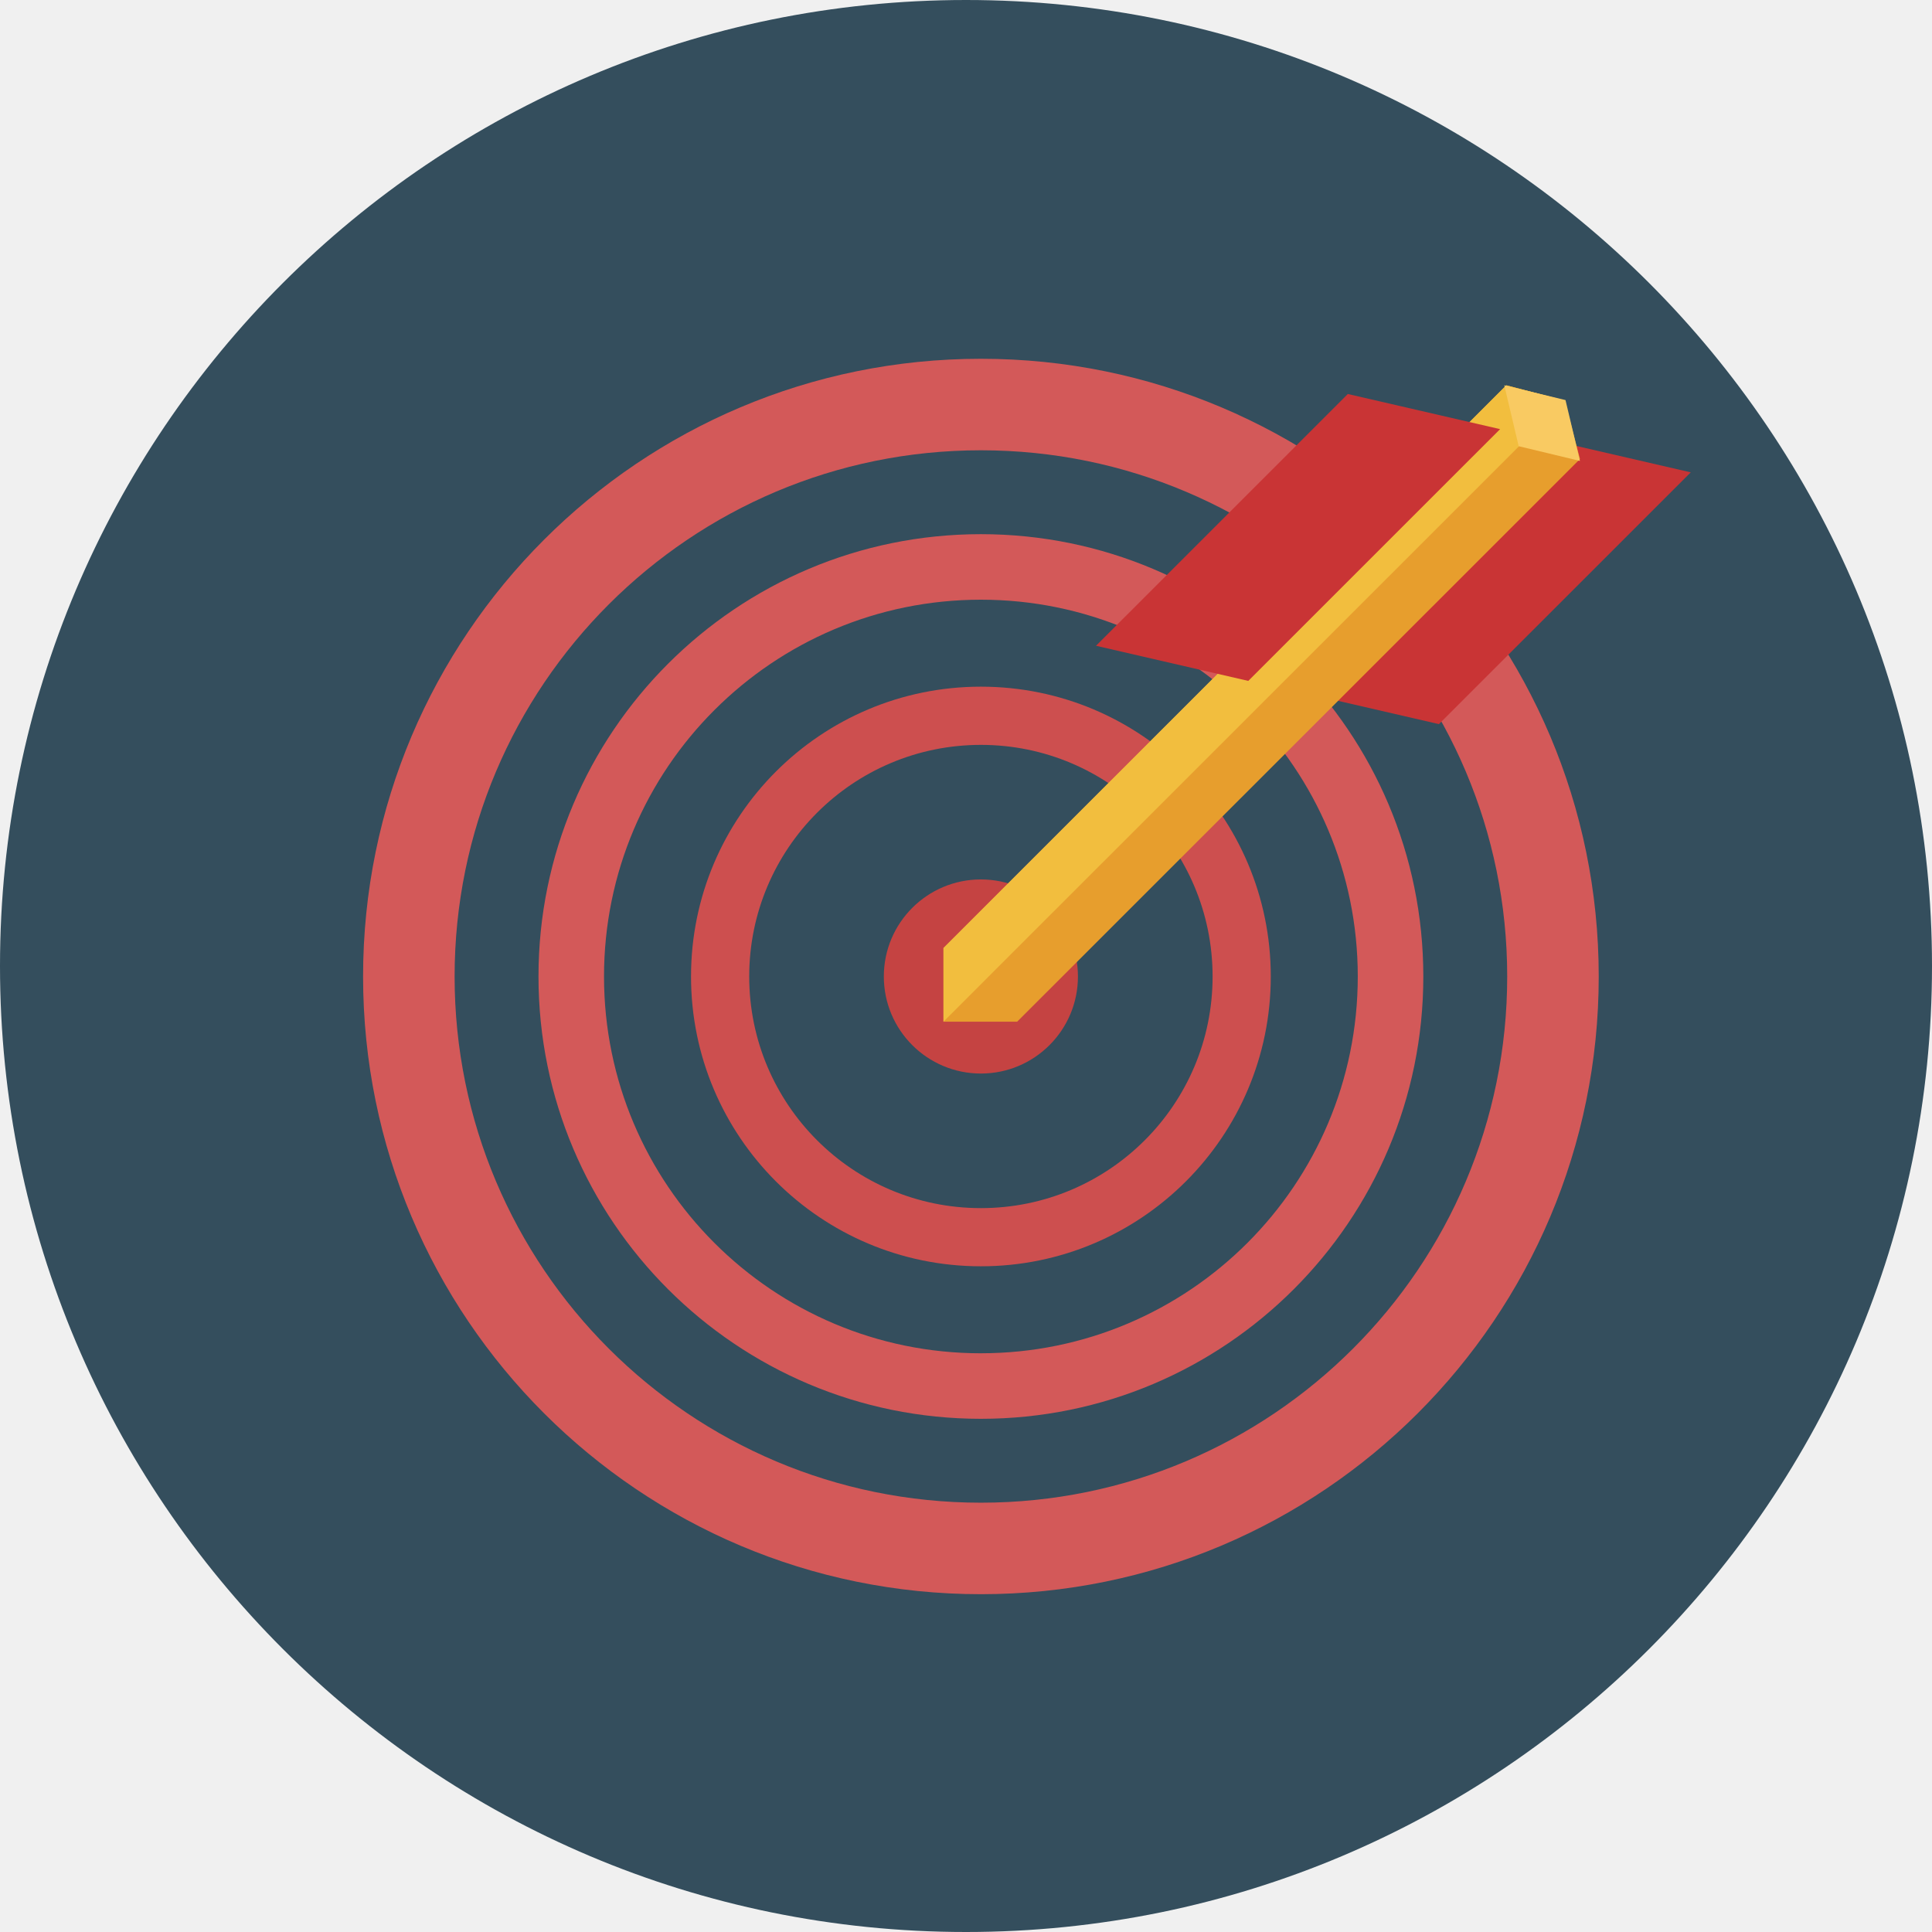
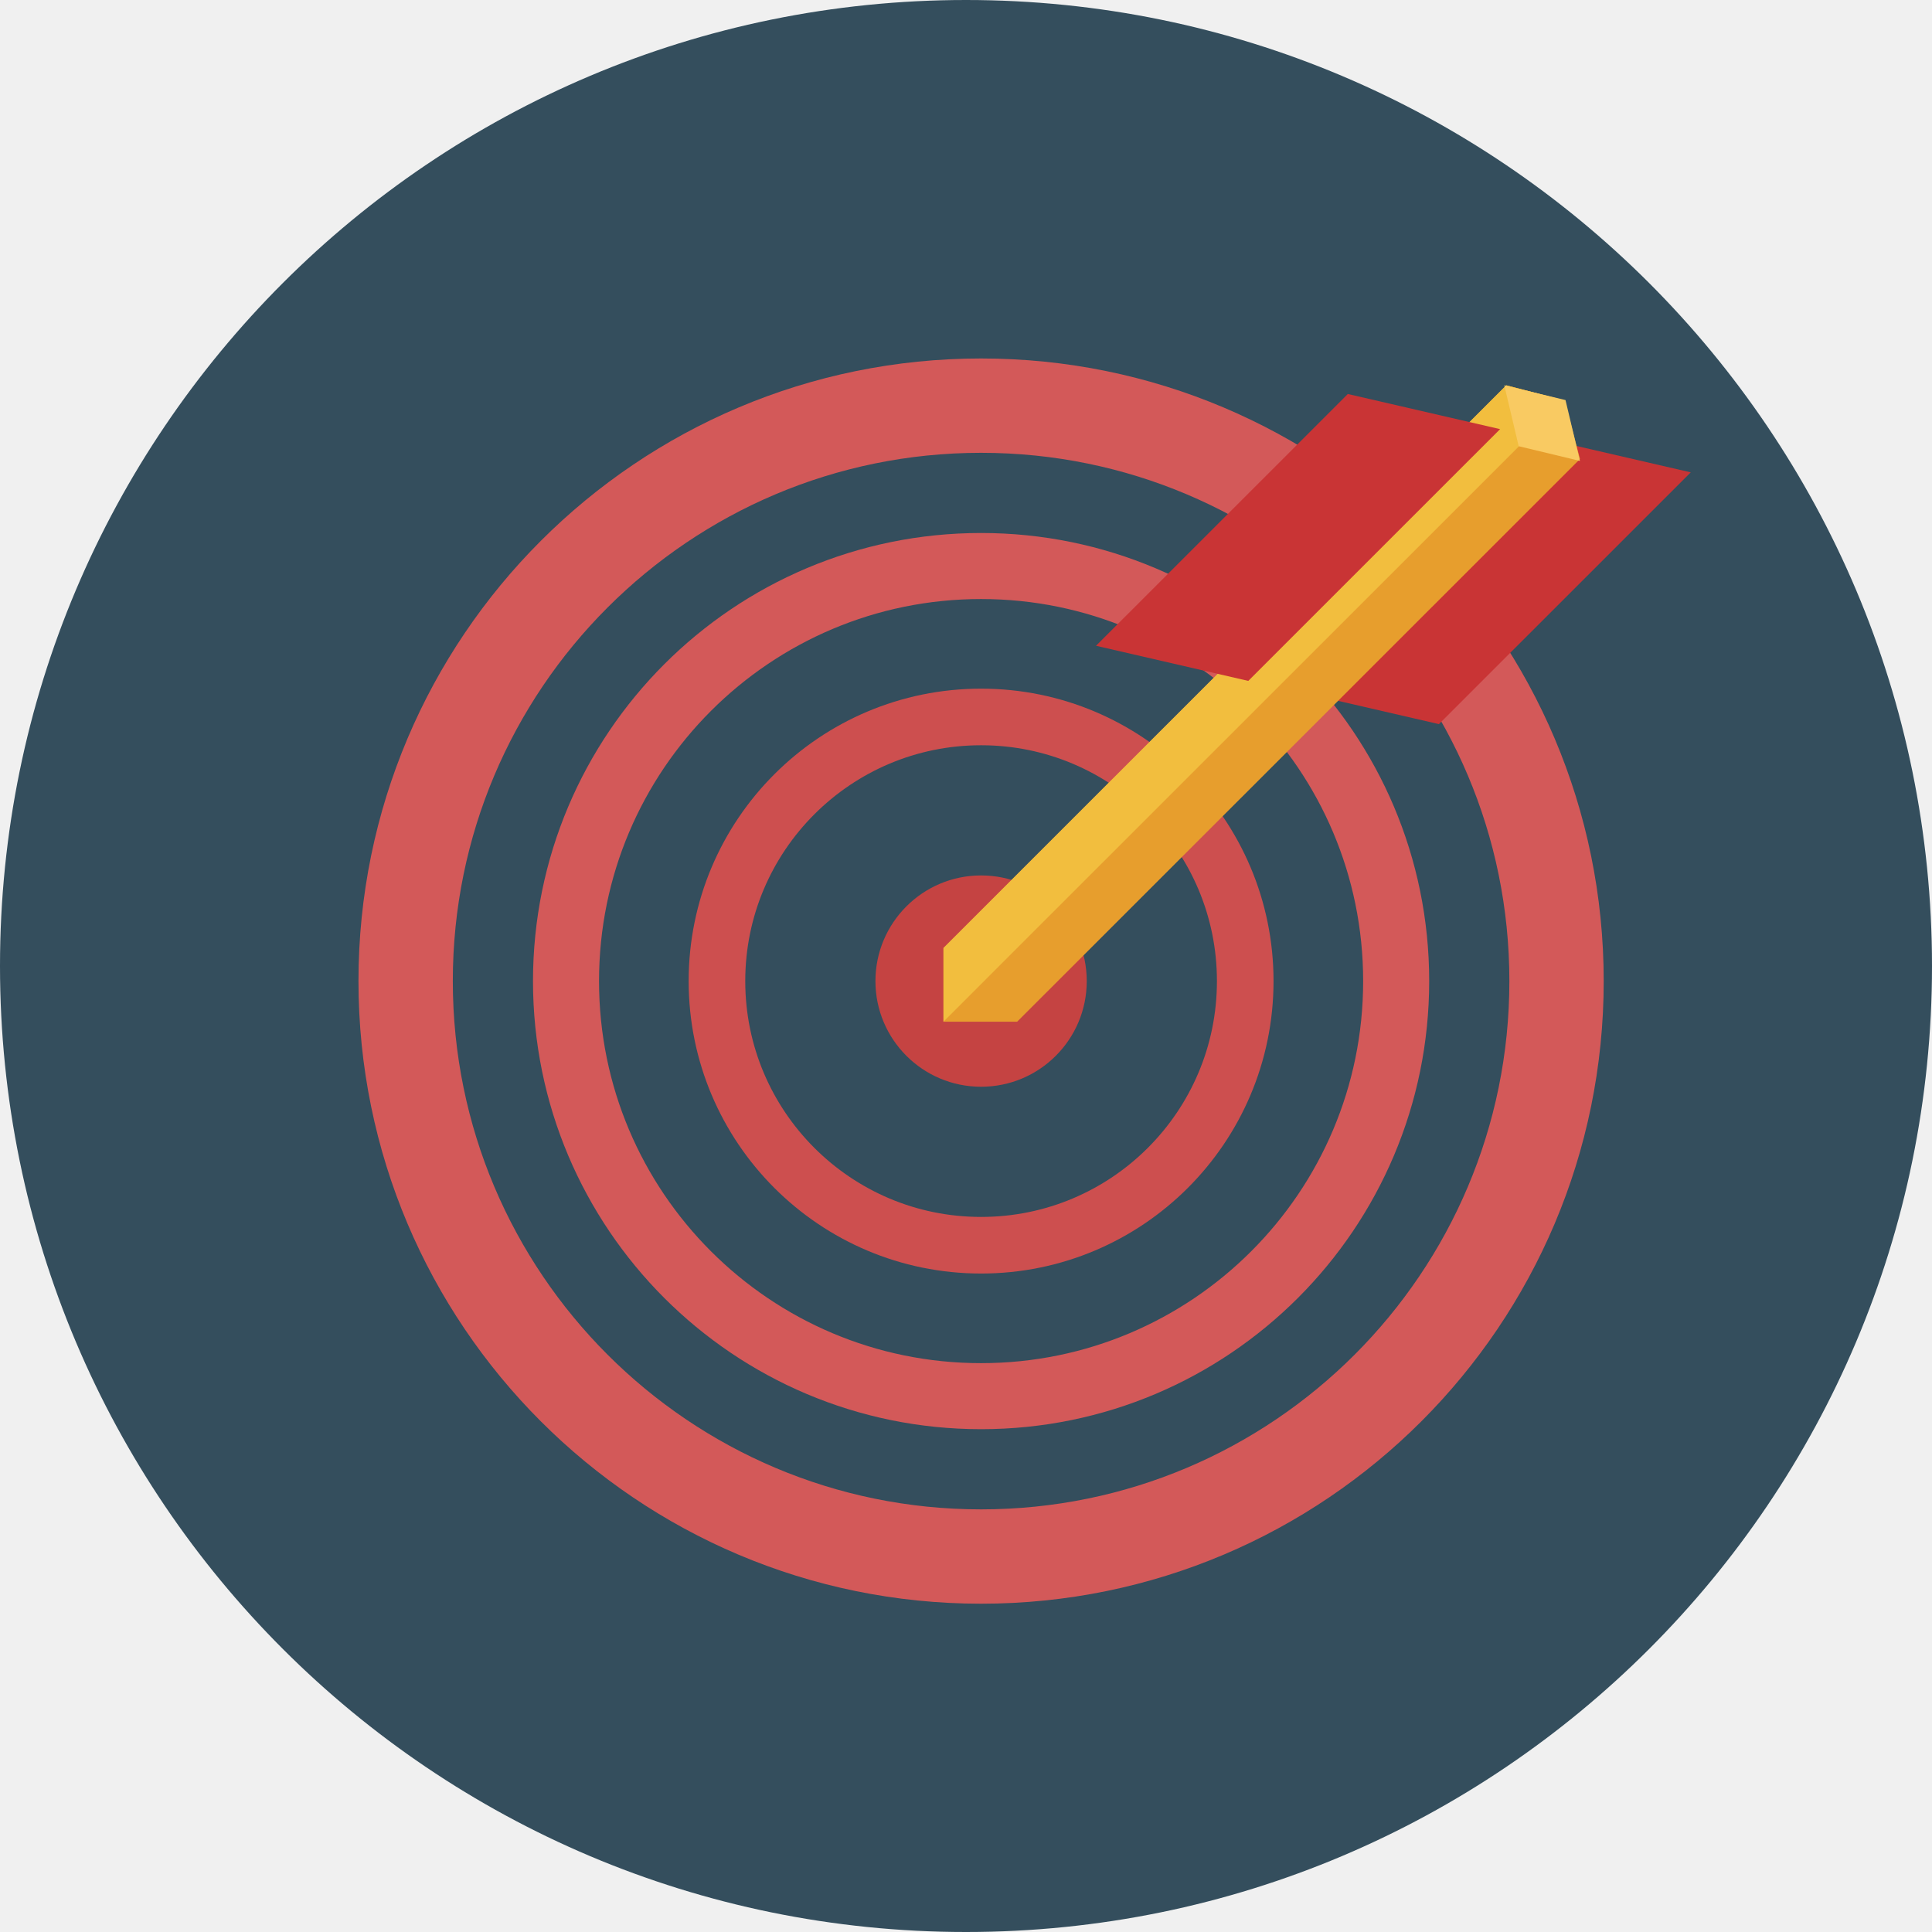
<svg xmlns="http://www.w3.org/2000/svg" width="1024" height="1024" viewBox="0 0 1024 1024">
  <circle id="background" fill="#344e5d" cx="512" cy="512" r="512" />
-   <g id="ring">
-     <path fill="#d35959" d="M519.9 190.16c-180.85 0-327.46 146.59-327.46 327.4 0 180.81 146.6 327.4 327.46 327.4 180.85 0 327.46-146.59 327.46-327.4 0-180.81-146.62-327.4-327.46-327.4zm0 606.3c-154.07 0-278.95-124.87-278.95-278.9 0-154.03 124.88-278.9 278.95-278.9 154.06 0 278.95 124.87 278.95 278.9 0 154.03-124.89 278.9-278.95 278.9zm0 0" />
-     <path fill="#d35959" d="M519.9 283.12c-129.5 0-234.49 104.97-234.49 234.44S390.39 752 519.9 752s234.49-104.97 234.49-234.44-104.98-234.44-234.5-234.44zm0 434.15c-110.32 0-199.76-89.41-199.76-199.7 0-110.3 89.45-199.72 199.76-199.72 110.31 0 199.75 89.41 199.75 199.71 0 110.3-89.43 199.7-199.75 199.7zm0 0" />
-     <path fill="#cd4f4f" d="M519.9 363.95c-84.86 0-153.64 68.78-153.64 153.61 0 84.83 68.78 153.6 153.64 153.6 84.85 0 153.64-68.77 153.64-153.6S604.75 363.95 519.9 363.95zm0 276.38c-67.82 0-122.8-54.96-122.8-122.76 0-67.8 54.99-122.77 122.8-122.77s122.8 54.96 122.8 122.77c0 67.8-54.98 122.76-122.8 122.76zm0 0" />
+   <g id="ring" fill="none" stroke="#ffffff">
+     <circle stroke="#d35959" stroke-width="50" cx="520" cy="520" r="305" />
+     <circle stroke="#d35959" stroke-width="35" cx="520" cy="520" r="220" />
+     <circle stroke="#cd4f4f" stroke-width="30" cx="520" cy="520" r="140" />
  </g>
-   <path id="gold" fill="#c54342" d="M519.9 569a51.43 51.43 0 1 1-.02-102.88A51.43 51.43 0 0 1 519.9 569zm0 0" />
+   <circle id="gold" fill="#c54342" cx="520" cy="520" r="56" />
  <g id="arrow">
    <path fill="#c93435" d="M681.96 365.18l80.7 18.62 133.47-133.44-80.69-18.63zm0 0" />
    <path fill="#e79e2d" d="M837.43 243.28l-8.1-30.98-30.97-8.08-298.3 298.23v39.06h39.06zm0 0" />
    <path fill="#f2be3e" d="M829.33 212.3l-30.97-8.08-298.3 298.23v39.06zm0 0" />
    <path fill="#f9ca62" d="M837.4 244.3l-32.46-7.8-7.63-32.27 32.44 7.82zm0 0" />
    <path fill="#c93435" d="M580.91 342.27l80.7 18.62 133.47-133.44-80.7-18.62zm0 0" />
  </g>
</svg>
